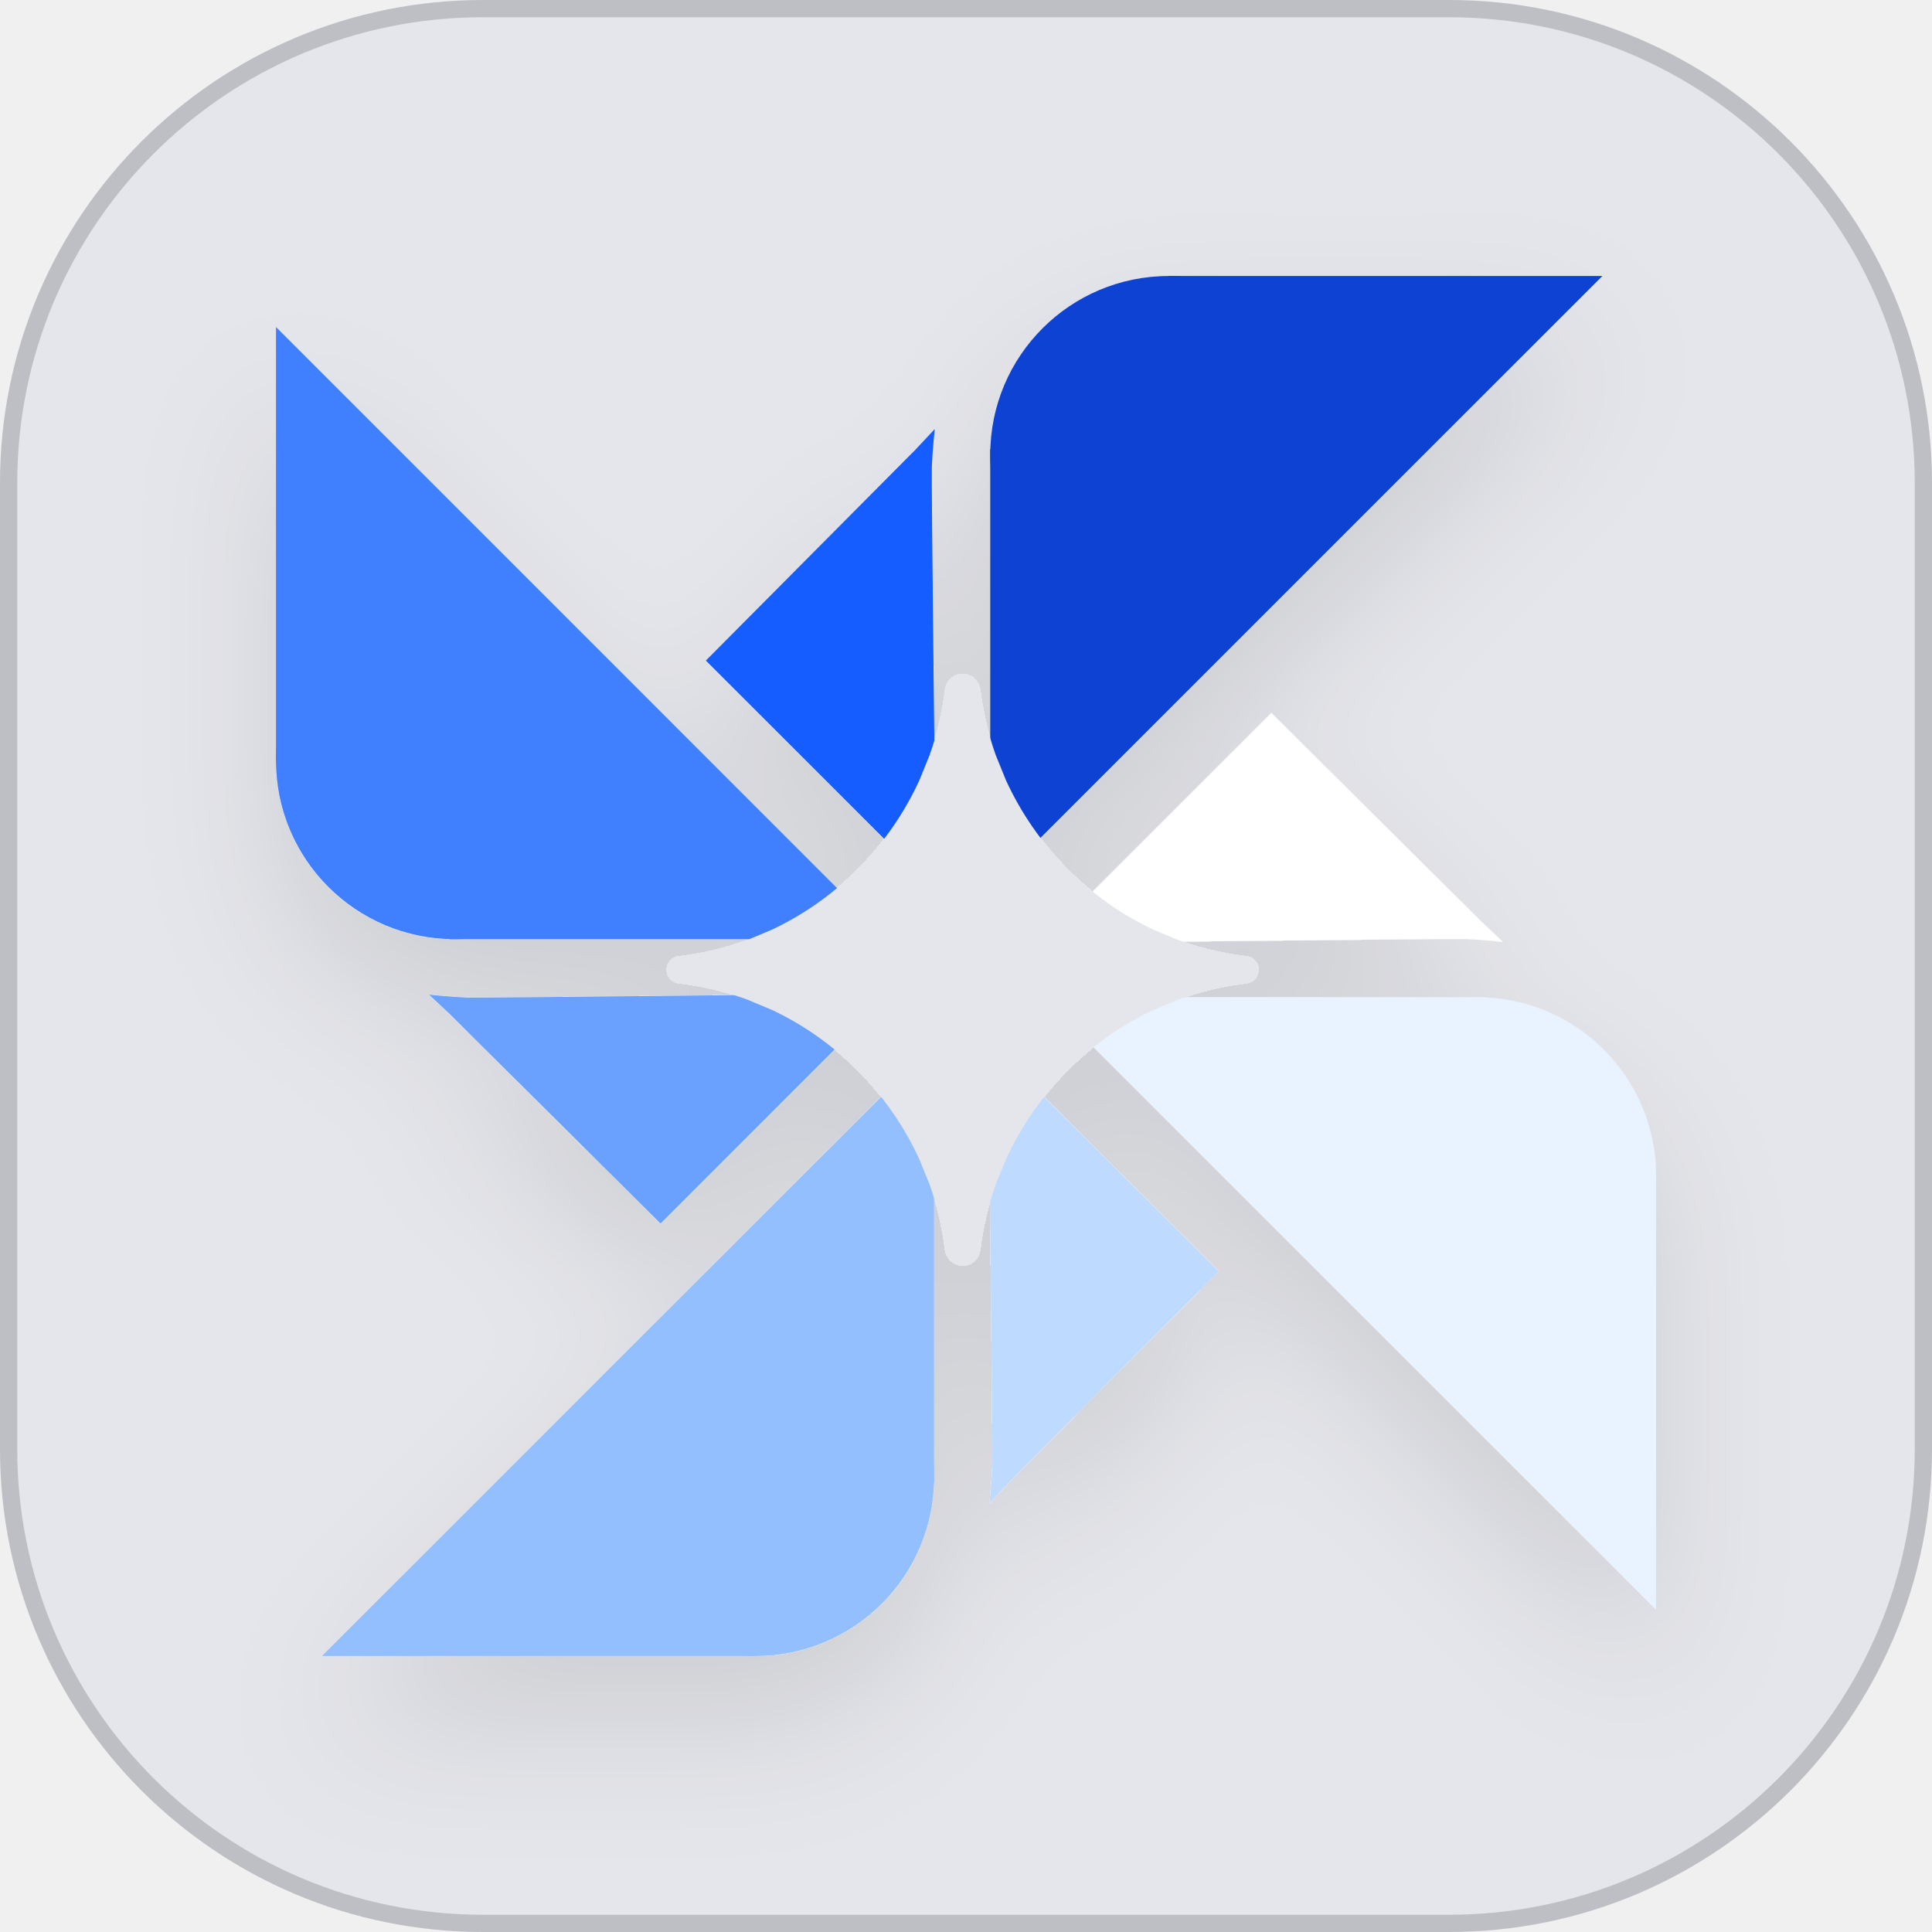
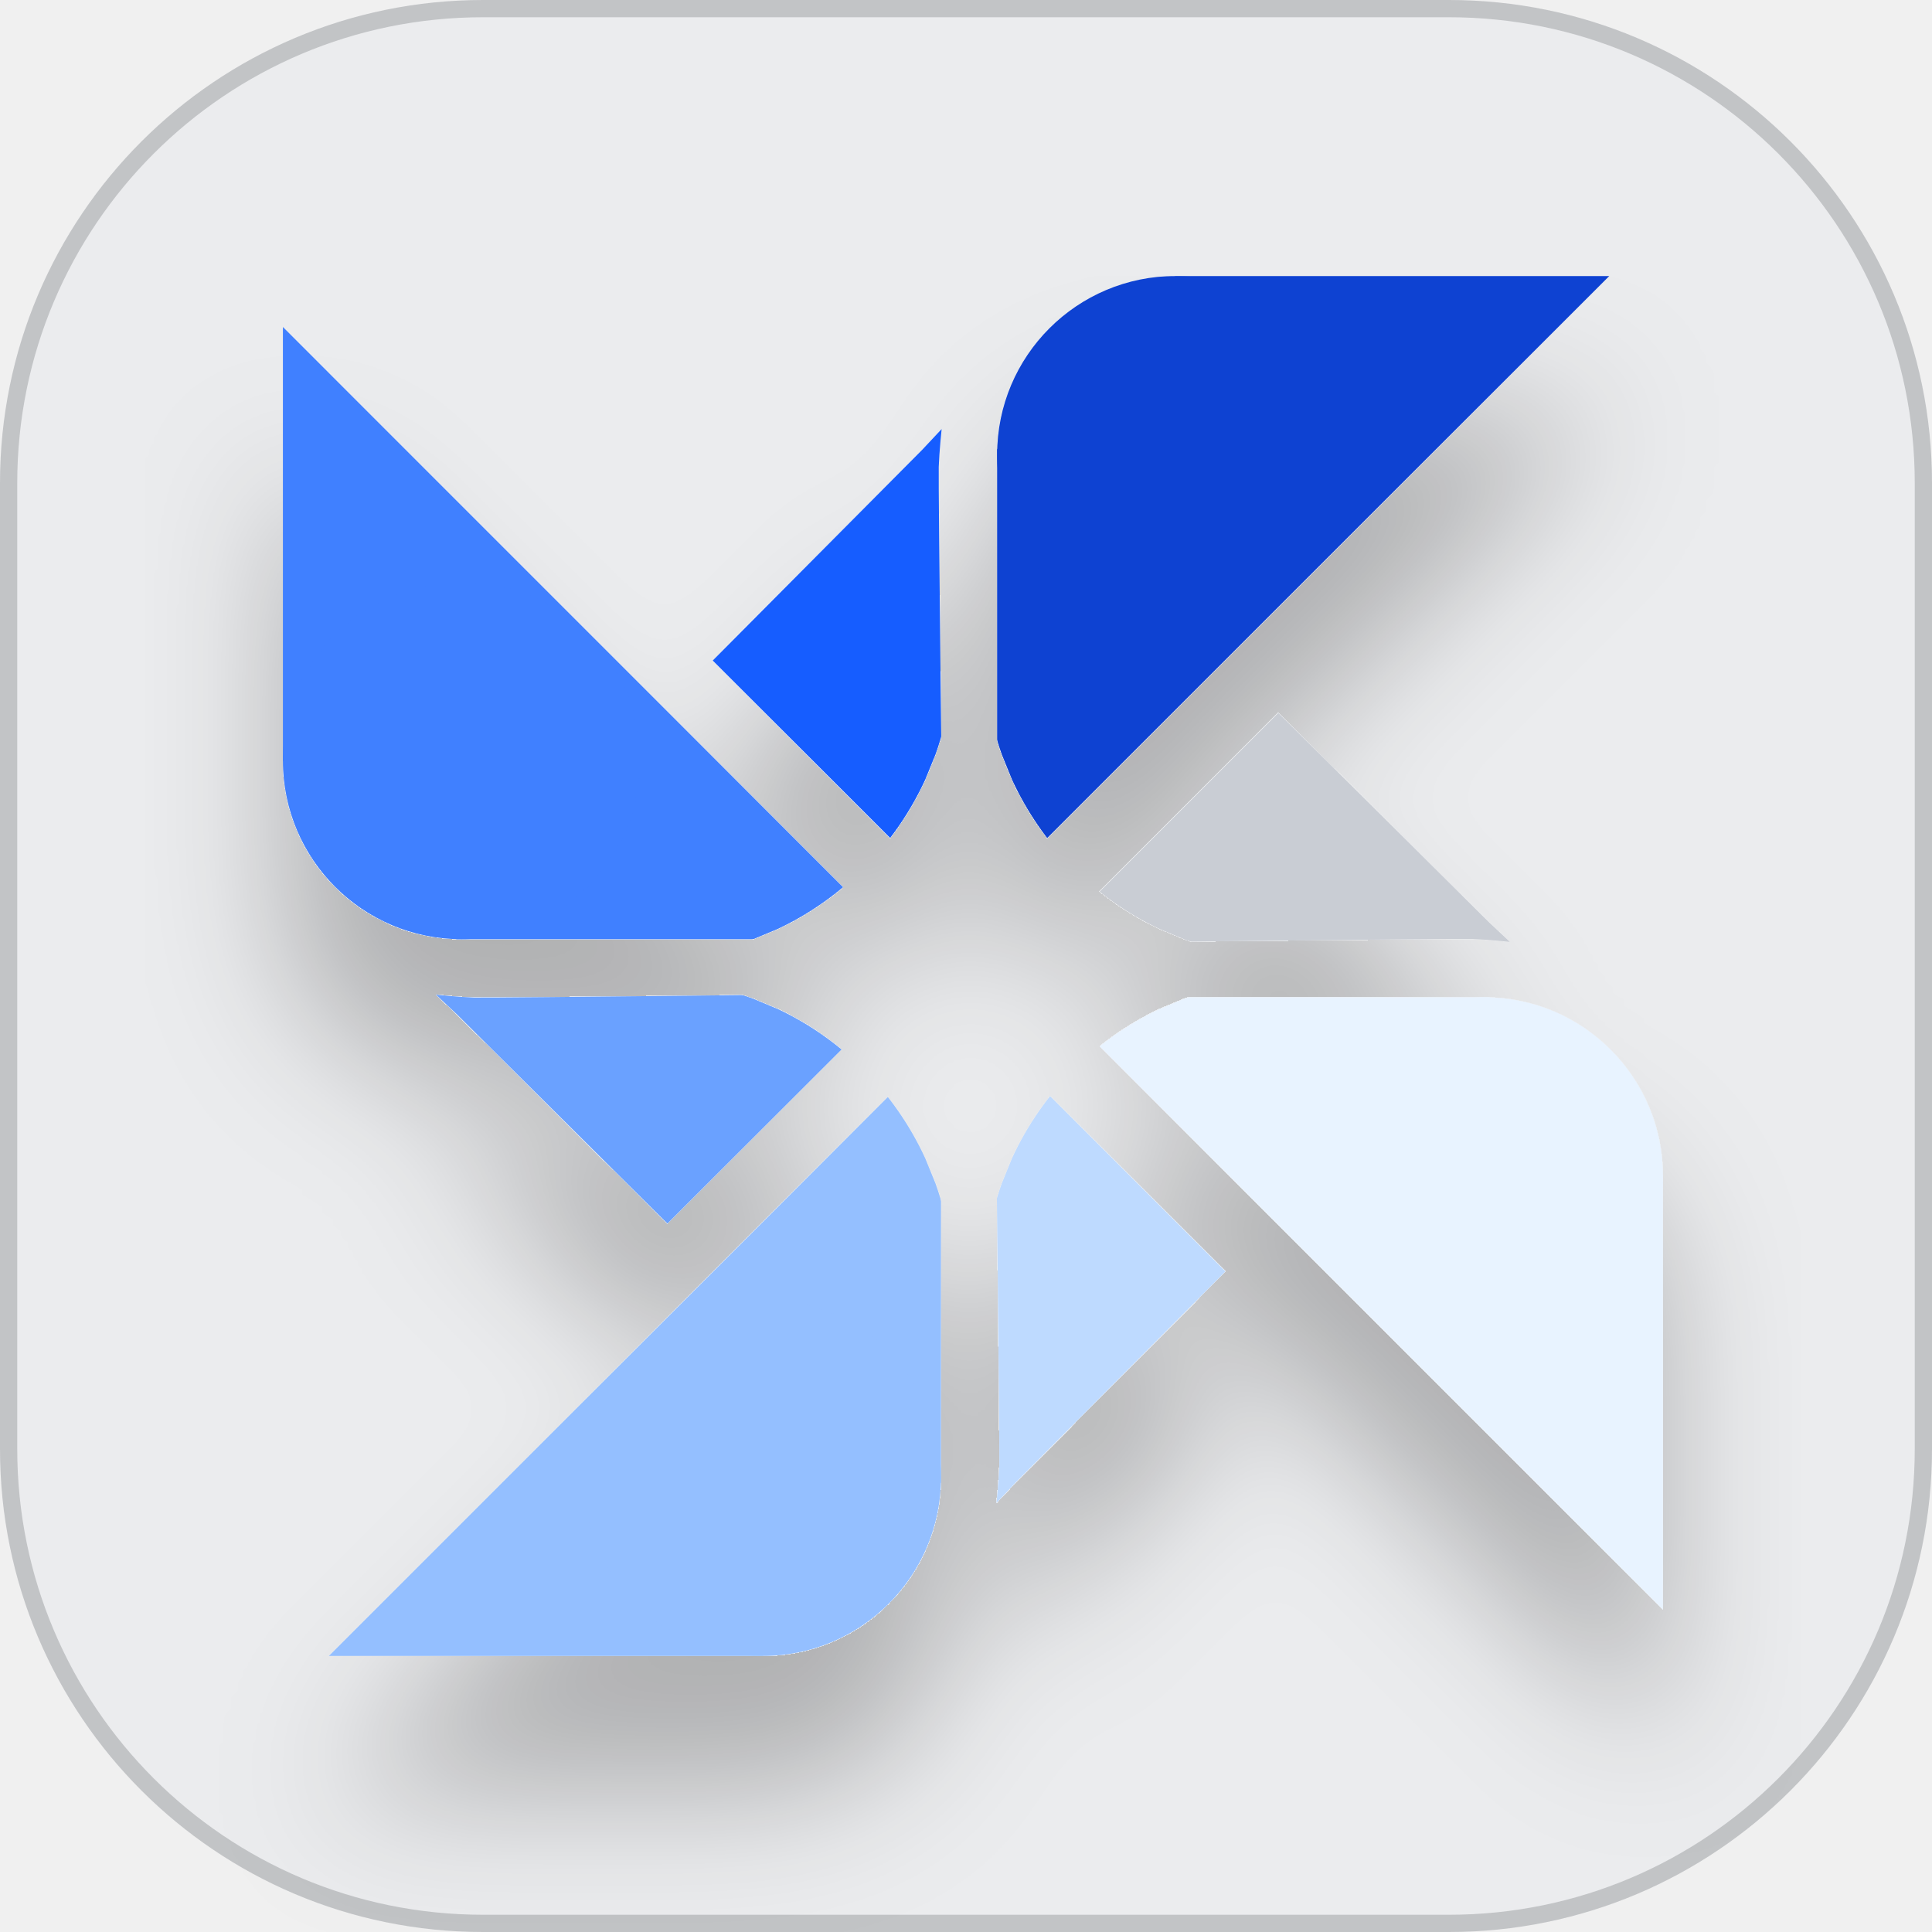
<svg xmlns="http://www.w3.org/2000/svg" width="56" height="56" viewBox="0 0 56 56" fill="none">
-   <rect width="56" height="56" rx="14" fill="#E5E6EB" />
+   <rect width="56" height="56" rx="14" fill="#E5E6EB" fill-opacity="0.4" />
  <rect x="0.25" y="0.25" width="55.5" height="55.5" rx="13.75" stroke="#1F2329" stroke-opacity="0.2" stroke-width="0.5" />
-   <g filter="url(#filter0_d_67_347)">
-     <path d="M46.446 8L42.01 12.436L37.574 16.872L28.702 25.744V21.308L28.702 16.872V13.027L30.92 10.218L33.877 8L37.574 8L41.862 8H46.446Z" fill="#0E42D2" />
-     <circle cx="33.877" cy="13.175" r="5.175" transform="rotate(90 33.8771 13.1754)" fill="#0E42D2" />
-     <path d="M27.132 25.82C27.132 25.82 26.994 13.977 27.01 13.535C27.026 13.093 27.094 12.436 27.094 12.436L26.53 13.038L20.459 19.147L27.132 25.82Z" fill="#165DFF" />
-     <path d="M8 9.479L12.436 13.915L16.872 18.351L25.744 27.223H21.308H16.872L13.027 27.223L10.218 25.005L8 22.048L8 18.351L8 14.063V9.479Z" fill="#4080FF" />
-     <circle cx="13.175" cy="22.047" r="5.175" fill="#4080FF" />
-     <path d="M25.82 28.793C25.82 28.793 13.977 28.93 13.535 28.915C13.093 28.899 12.436 28.831 12.436 28.831L13.038 29.395L19.147 35.466L25.82 28.793Z" fill="#6AA1FF" />
-     <path d="M48 46.653L43.564 42.217L39.128 37.781L30.256 28.909L34.692 28.909H39.128H42.972L45.782 31.127L48 34.084V37.781V42.069L48 46.653Z" fill="#E8F3FF" />
-     <circle cx="42.825" cy="34.084" r="5.175" transform="rotate(-180 42.8246 34.084)" fill="#E8F3FF" />
-     <path d="M30.18 27.339C30.18 27.339 42.023 27.201 42.465 27.217C42.907 27.233 43.564 27.301 43.564 27.301L42.962 26.737L36.853 20.666L30.18 27.339Z" fill="white" />
-     <path d="M9.331 48L13.767 43.564L18.203 39.128L27.075 30.256L27.075 34.692V39.128L27.075 42.972L24.857 45.782L21.9 48H18.203H13.915L9.331 48Z" fill="#94BFFF" />
-     <circle cx="21.9" cy="42.825" r="5.175" transform="rotate(-90 21.8998 42.8246)" fill="#94BFFF" />
-     <path d="M28.645 30.18C28.645 30.18 28.782 42.023 28.767 42.465C28.751 42.907 28.683 43.564 28.683 43.564L29.247 42.962L35.318 36.853L28.645 30.18Z" fill="#BEDAFF" />
-     <path d="M27.903 19.534C28.165 19.534 28.381 19.738 28.414 20.001C28.496 20.656 28.648 21.288 28.863 21.89L29.162 22.625C30.036 24.525 31.553 26.061 33.428 26.946L34.154 27.25L34.39 27.332C34.947 27.517 35.528 27.648 36.127 27.718C36.325 27.741 36.48 27.908 36.48 28.11L36.472 28.184C36.44 28.352 36.301 28.483 36.127 28.503L36.035 28.515C35.383 28.597 34.753 28.752 34.154 28.971L33.428 29.274C31.553 30.16 30.036 31.695 29.162 33.595L28.863 34.33C28.648 34.932 28.496 35.565 28.414 36.219L28.394 36.314C28.327 36.53 28.132 36.687 27.903 36.687L27.808 36.677C27.622 36.641 27.471 36.499 27.413 36.314L27.393 36.219C27.31 35.565 27.158 34.932 26.944 34.33L26.645 33.595C25.77 31.695 24.254 30.16 22.378 29.274L21.653 28.971C21.104 28.77 20.529 28.623 19.935 28.536L19.68 28.503C19.481 28.48 19.327 28.312 19.327 28.11C19.327 27.908 19.481 27.741 19.68 27.718C20.279 27.648 20.86 27.517 21.416 27.332L21.653 27.25L22.378 26.946C24.254 26.061 25.77 24.525 26.645 22.625L26.944 21.89C27.158 21.288 27.31 20.656 27.393 20.001C27.426 19.738 27.642 19.534 27.903 19.534Z" fill="#E5E6EB" />
+   <g filter="url(#filter1_d_67_347)">
+     <mask id="mask0_67_347" style="mask-type:alpha" maskUnits="userSpaceOnUse" x="7" y="8" width="42" height="40">
+       <path d="M48.5 48H7.5V8H48.5V48ZM28.076 19.51C27.815 19.51 27.599 19.715 27.565 19.977C27.483 20.632 27.332 21.264 27.117 21.866L26.817 22.602C25.943 24.501 24.427 26.037 22.552 26.922L21.826 27.226L21.589 27.309C21.033 27.494 20.452 27.624 19.852 27.693C19.654 27.716 19.5 27.884 19.5 28.086C19.5 28.288 19.654 28.455 19.852 28.479L20.108 28.513C20.702 28.6 21.277 28.746 21.826 28.946L22.552 29.25C24.427 30.135 25.943 31.672 26.817 33.571L27.117 34.306C27.332 34.908 27.483 35.541 27.565 36.195L27.586 36.29C27.643 36.475 27.795 36.617 27.981 36.653L28.076 36.662C28.305 36.662 28.499 36.505 28.566 36.29L28.587 36.195C28.669 35.541 28.822 34.908 29.036 34.306L29.335 33.571C30.209 31.672 31.726 30.135 33.602 29.25L34.327 28.946C34.926 28.727 35.556 28.573 36.208 28.49L36.3 28.479C36.473 28.458 36.613 28.328 36.645 28.16L36.652 28.086C36.652 27.884 36.498 27.716 36.3 27.693C35.701 27.624 35.12 27.494 34.563 27.309L34.327 27.226L33.602 26.922C31.726 26.037 30.209 24.501 29.335 22.602L29.036 21.866C28.822 21.264 28.669 20.632 28.587 19.977C28.554 19.715 28.338 19.51 28.076 19.51Z" fill="#D9D9D9" />
+     </mask>
+     <g mask="url(#mask0_67_347)">
+       <path d="M46.646 8L42.21 12.436L37.774 16.872L28.902 25.744V21.308L28.902 16.872V13.027L31.12 10.218L34.077 8L37.774 8H42.062L46.646 8Z" fill="#0E42D2" />
+       <path d="M34.077 18.351C31.219 18.351 28.902 16.034 28.902 13.175C28.902 10.317 31.219 8 34.077 8C36.935 8 39.252 10.317 39.252 13.175C39.252 16.034 36.935 18.351 34.077 18.351Z" fill="#0E42D2" />
+       <path d="M27.332 25.819C27.332 25.819 27.194 13.977 27.21 13.535C27.225 13.093 27.294 12.436 27.294 12.436L26.73 13.038L20.659 19.146L27.332 25.819Z" fill="#165DFF" />
+       <path d="M8.2 9.478L12.636 13.915L17.072 18.351L25.944 27.223H21.508H17.072L13.227 27.223L10.418 25.005L8.2 22.047L8.2 18.351L8.2 14.062L8.2 9.478Z" fill="#4080FF" />
+       <path d="M18.551 22.047C18.551 24.906 16.234 27.223 13.375 27.223C10.517 27.223 8.2 24.906 8.2 22.047C8.2 19.189 10.517 16.872 13.375 16.872C16.234 16.872 18.551 19.189 18.551 22.047Z" fill="#4080FF" />
+       <path d="M26.02 28.793C26.02 28.793 14.177 28.93 13.735 28.915C13.293 28.899 12.636 28.831 12.636 28.831L13.238 29.395L19.346 35.466L26.02 28.793Z" fill="#6AA1FF" />
+       <path d="M48.2 46.653L43.764 42.217L39.328 37.781L30.456 28.908L34.892 28.908H39.328H43.172L45.982 31.127L48.2 34.084L48.2 37.781V42.069V46.653Z" fill="#E8F3FF" />
+       <path d="M37.849 34.084C37.849 31.226 40.166 28.908 43.025 28.908C45.883 28.908 48.2 31.226 48.2 34.084C48.2 36.942 45.883 39.259 43.025 39.259C40.166 39.259 37.849 36.942 37.849 34.084Z" fill="#E8F3FF" />
+       <path d="M30.38 27.338C30.38 27.338 42.223 27.201 42.665 27.217C43.107 27.232 43.764 27.301 43.764 27.301L43.162 26.736L37.053 20.665L30.38 27.338Z" fill="#C9CDD4" />
+       <path d="M9.531 48L13.967 43.564L18.403 39.128L27.275 30.256L27.275 34.691V39.128L27.275 42.972L25.057 45.782L22.1 48L18.403 48H14.115H9.531Z" fill="#94BFFF" />
+       <path d="M22.1 37.649C24.958 37.649 27.275 39.966 27.275 42.824C27.275 45.683 24.958 48 22.1 48C19.241 48 16.924 45.683 16.924 42.824C16.924 39.966 19.241 37.649 22.1 37.649Z" fill="#94BFFF" />
+       <path d="M28.845 30.18C28.845 30.18 28.982 42.022 28.967 42.465C28.951 42.907 28.883 43.564 28.883 43.564L29.447 42.962L35.518 36.853L28.845 30.18Z" fill="#BEDAFF" />
+     </g>
  </g>
  <defs>
-     <filter id="filter0_d_67_347" x="4" y="6" width="48" height="48" filterUnits="userSpaceOnUse" color-interpolation-filters="sRGB">
+     <filter id="filter1_d_67_347" x="4.2" y="8" width="48" height="48" filterUnits="userSpaceOnUse" color-interpolation-filters="sRGB">
      <feFlood flood-opacity="0" result="BackgroundImageFix" />
      <feColorMatrix in="SourceAlpha" type="matrix" values="0 0 0 0 0 0 0 0 0 0 0 0 0 0 0 0 0 0 127 0" result="hardAlpha" />
-       <feOffset dy="2" />
+       <feOffset dy="4" />
      <feGaussianBlur stdDeviation="2" />
      <feComposite in2="hardAlpha" operator="out" />
-       <feColorMatrix type="matrix" values="0 0 0 0 0 0 0 0 0 0 0 0 0 0 0 0 0 0 0.1 0" />
+       <feColorMatrix type="matrix" values="0 0 0 0 0 0 0 0 0 0 0 0 0 0 0 0 0 0 0.25 0" />
      <feBlend mode="normal" in2="BackgroundImageFix" result="effect1_dropShadow_67_347" />
-       <feBlend mode="normal" in="SourceGraphic" in2="effect1_dropShadow_67_347" result="shape" />
+       <feBlend mode="normal" in="BackgroundImageFix" in2="effect1_dropShadow_67_347" result="BackgroundImageFix" />
+       <feBlend mode="normal" in="SourceGraphic" in2="BackgroundImageFix" result="shape" />
    </filter>
  </defs>
</svg>
